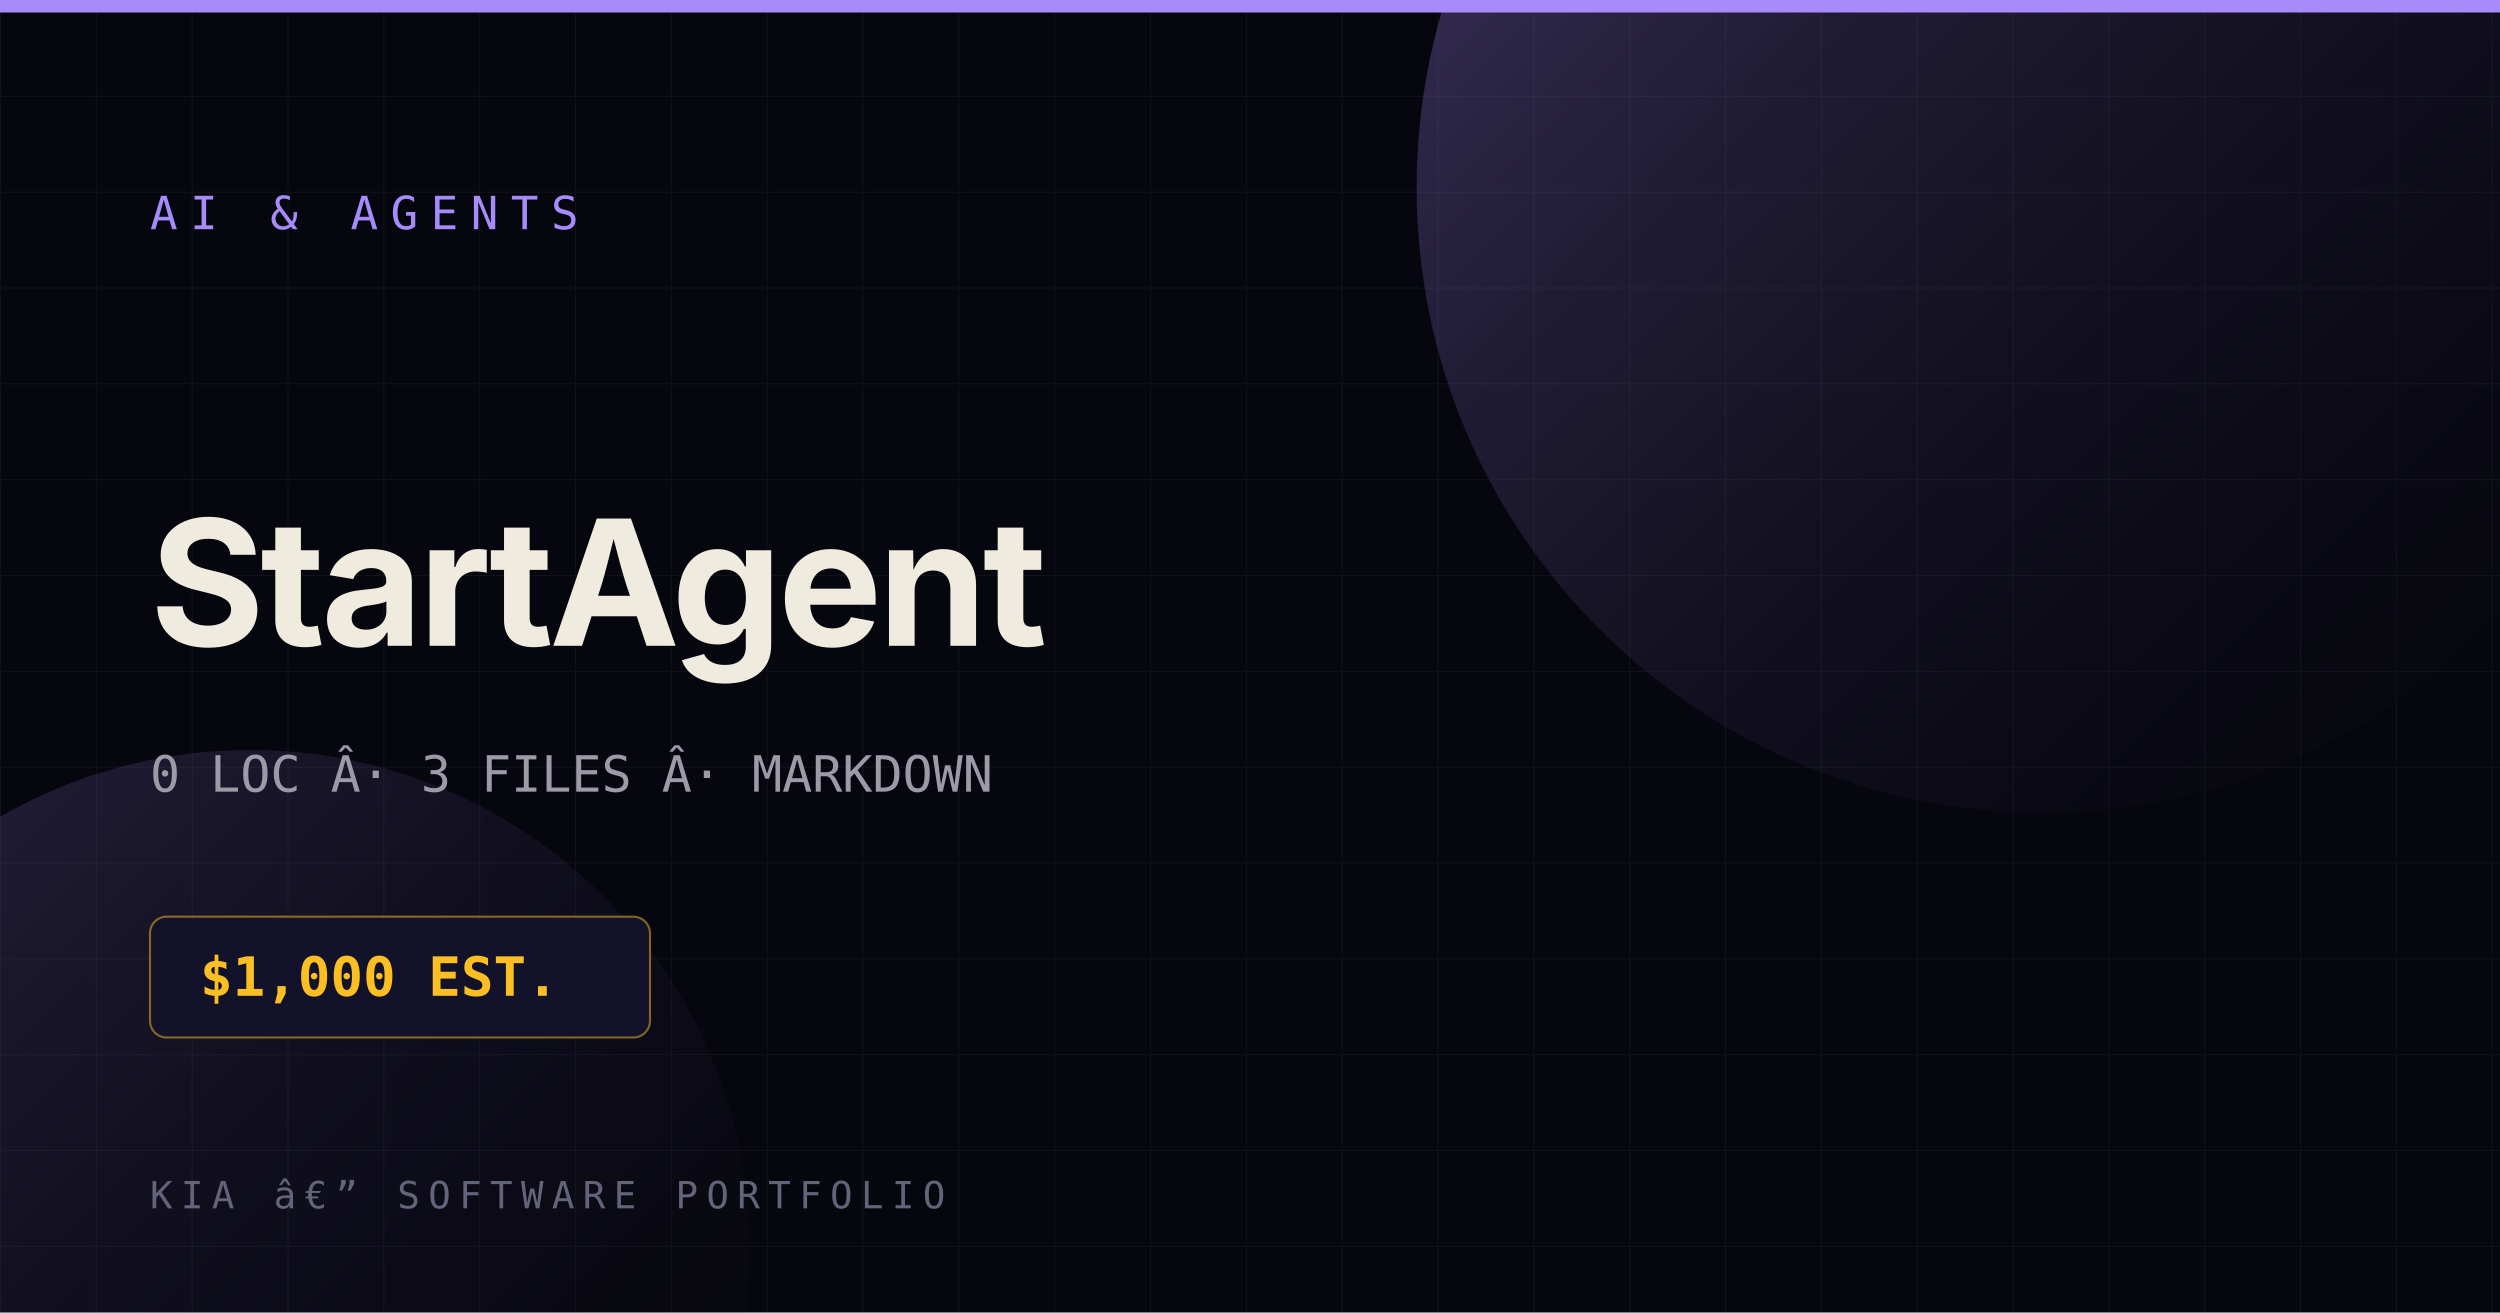
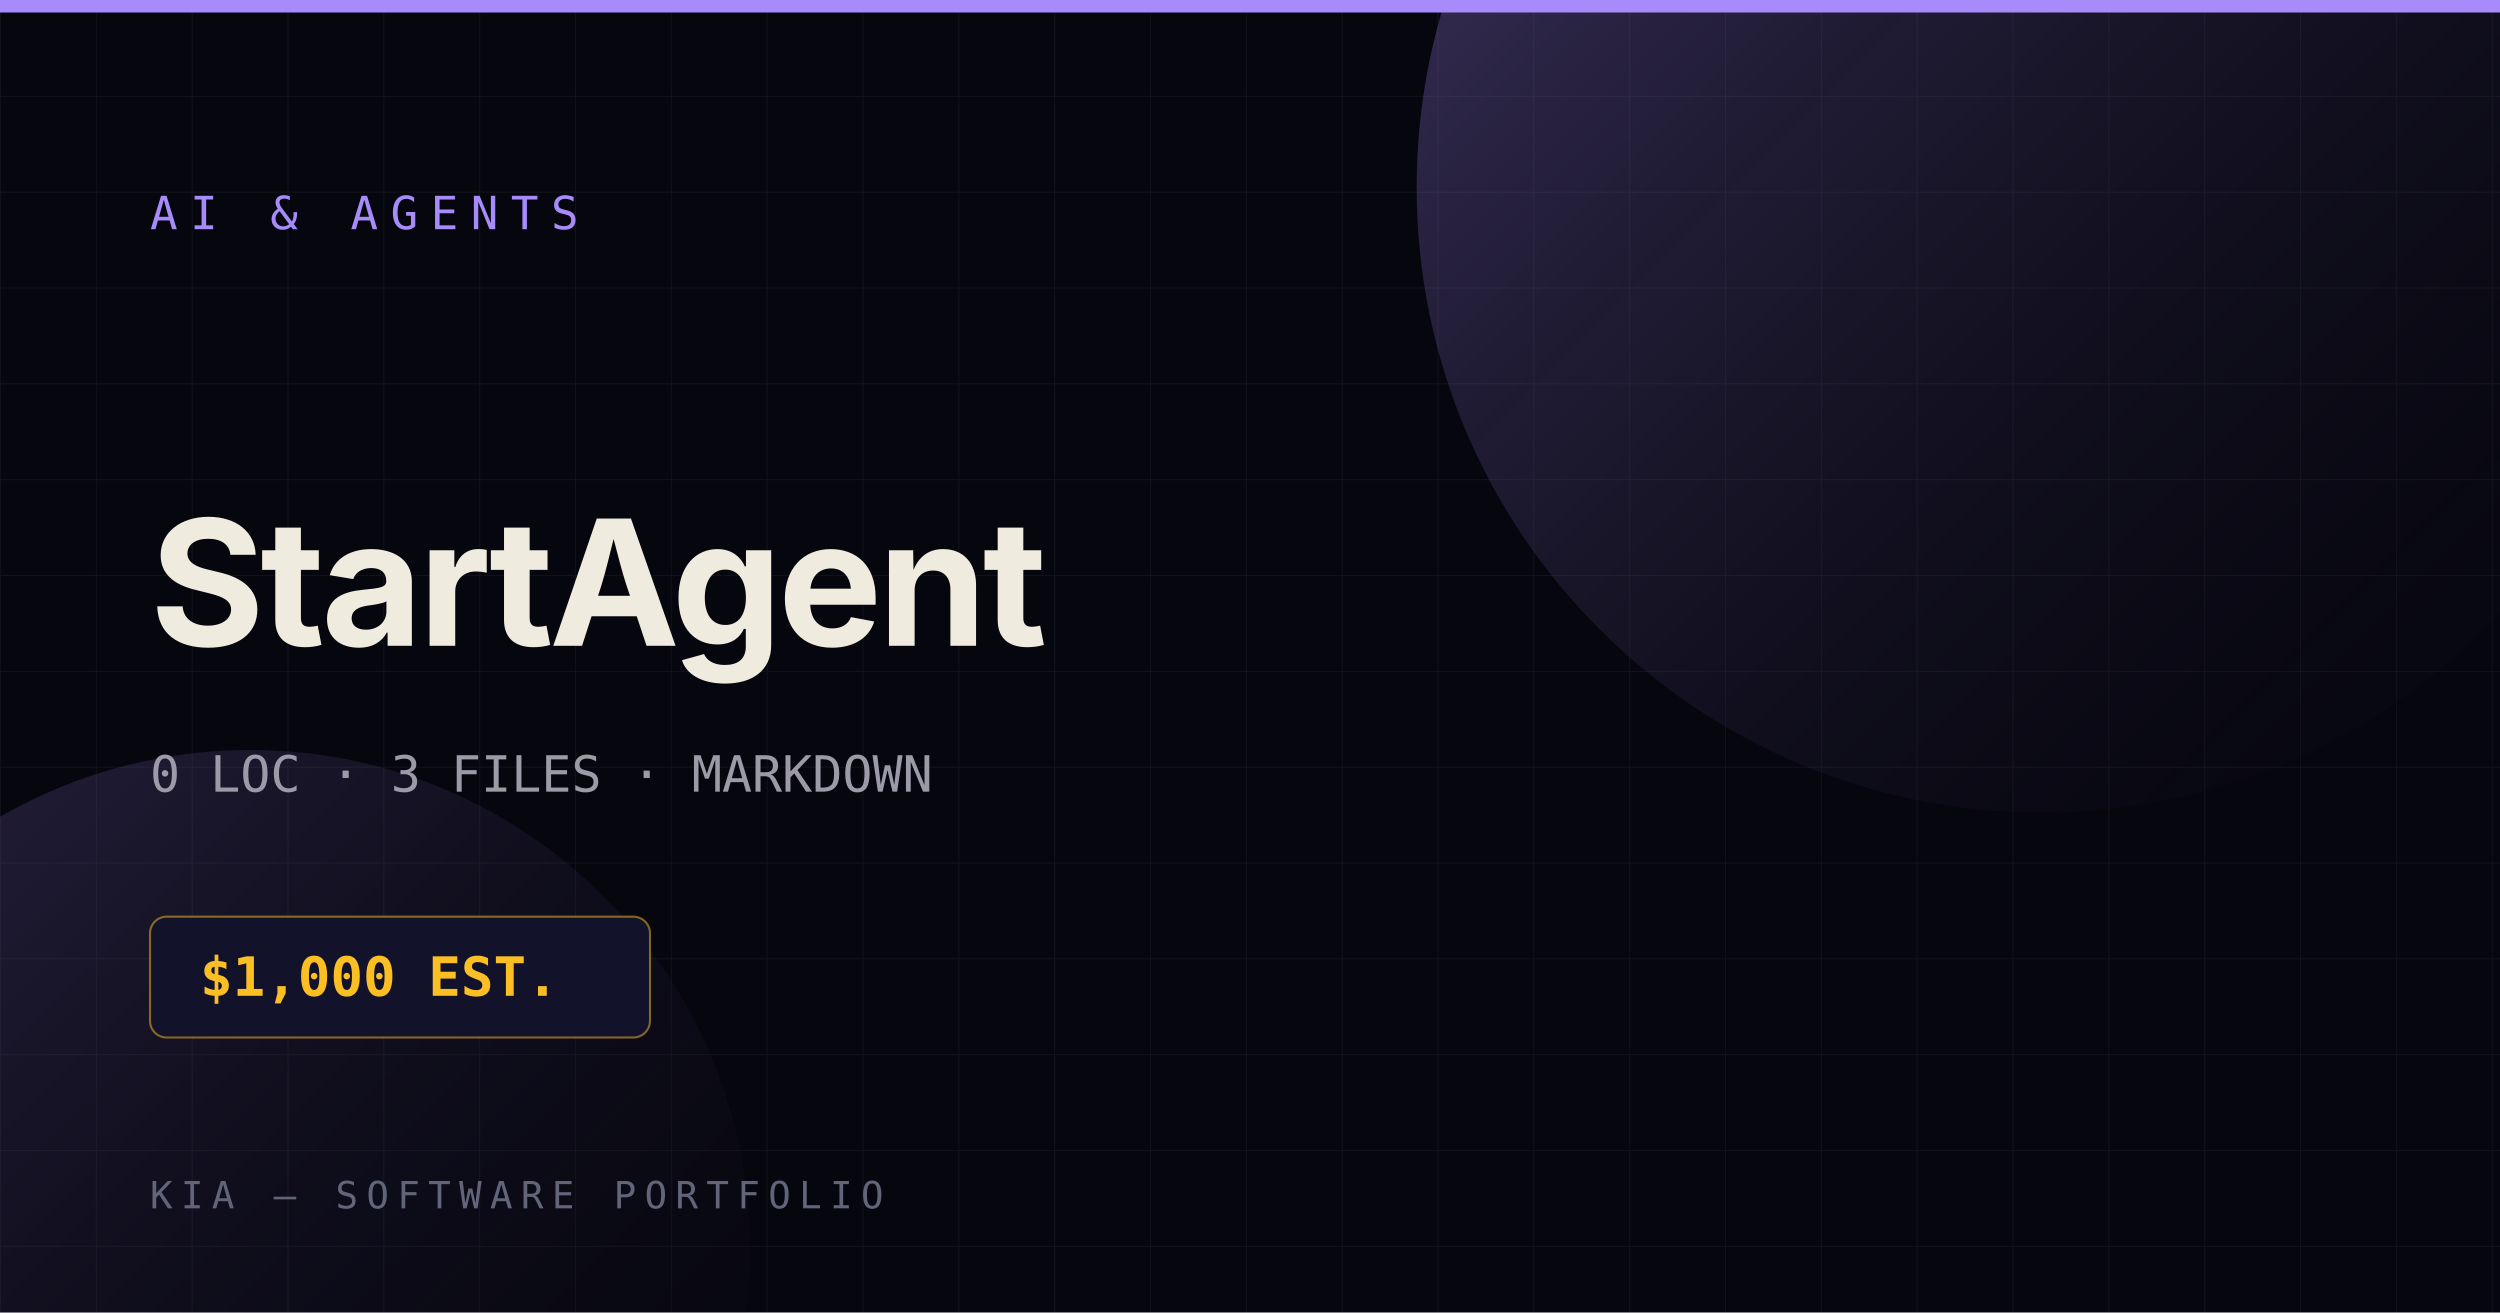
<svg xmlns="http://www.w3.org/2000/svg" width="1200" height="630" viewBox="0 0 1200 630" role="img" aria-label="StartAgent">
  <defs>
    <linearGradient id="g" x1="0" y1="0" x2="1" y2="1">
      <stop offset="0" stop-color="#a78bfa" stop-opacity=".40" />
      <stop offset="1" stop-color="#06060e" stop-opacity="0" />
    </linearGradient>
    <pattern id="grid" width="46" height="46" patternUnits="userSpaceOnUse">
      <path d="M46 0H0V46" fill="none" stroke="#94a3b8" stroke-opacity=".07" />
    </pattern>
  </defs>
  <rect width="1200" height="630" fill="#06060e" />
  <rect width="1200" height="630" fill="url(#grid)" />
  <circle cx="980" cy="90" r="300" fill="url(#g)" />
  <circle cx="120" cy="600" r="240" fill="url(#g)" opacity=".55" />
  <rect x="0" y="0" width="1200" height="6" fill="#a78bfa" />
  <text x="72" y="110" fill="#a78bfa" font-family="ui-monospace, Menlo, Consolas, monospace" font-size="22" letter-spacing="6">AI &amp; AGENTS</text>
  <text x="72" y="310" fill="#f0ebdf" font-family="system-ui, -apple-system, sans-serif" font-weight="700" font-size="84" letter-spacing="-2">StartAgent</text>
-   <text x="72" y="380" fill="#9d9aa8" font-family="ui-monospace, Menlo, Consolas, monospace" font-size="24">0 LOC Â· 3 FILES Â· MARKDOWN</text>
+   <text x="72" y="380" fill="#9d9aa8" font-family="ui-monospace, Menlo, Consolas, monospace" font-size="24">0 LOC · 3 FILES · MARKDOWN</text>
  <rect x="72" y="440" width="240" height="58" rx="8" fill="#12122a" stroke="#fbbf24" stroke-opacity=".5" />
  <text x="96" y="478" fill="#fbbf24" font-family="ui-monospace, Menlo, Consolas, monospace" font-size="26" font-weight="700">$1,000 EST.</text>
-   <text x="72" y="580" fill="#62647a" font-family="ui-monospace, Menlo, Consolas, monospace" font-size="18" letter-spacing="4">KIA â€” SOFTWARE PORTFOLIO</text>
+   <text x="72" y="580" fill="#62647a" font-family="ui-monospace, Menlo, Consolas, monospace" font-size="18" letter-spacing="4">KIA — SOFTWARE PORTFOLIO</text>
</svg>
